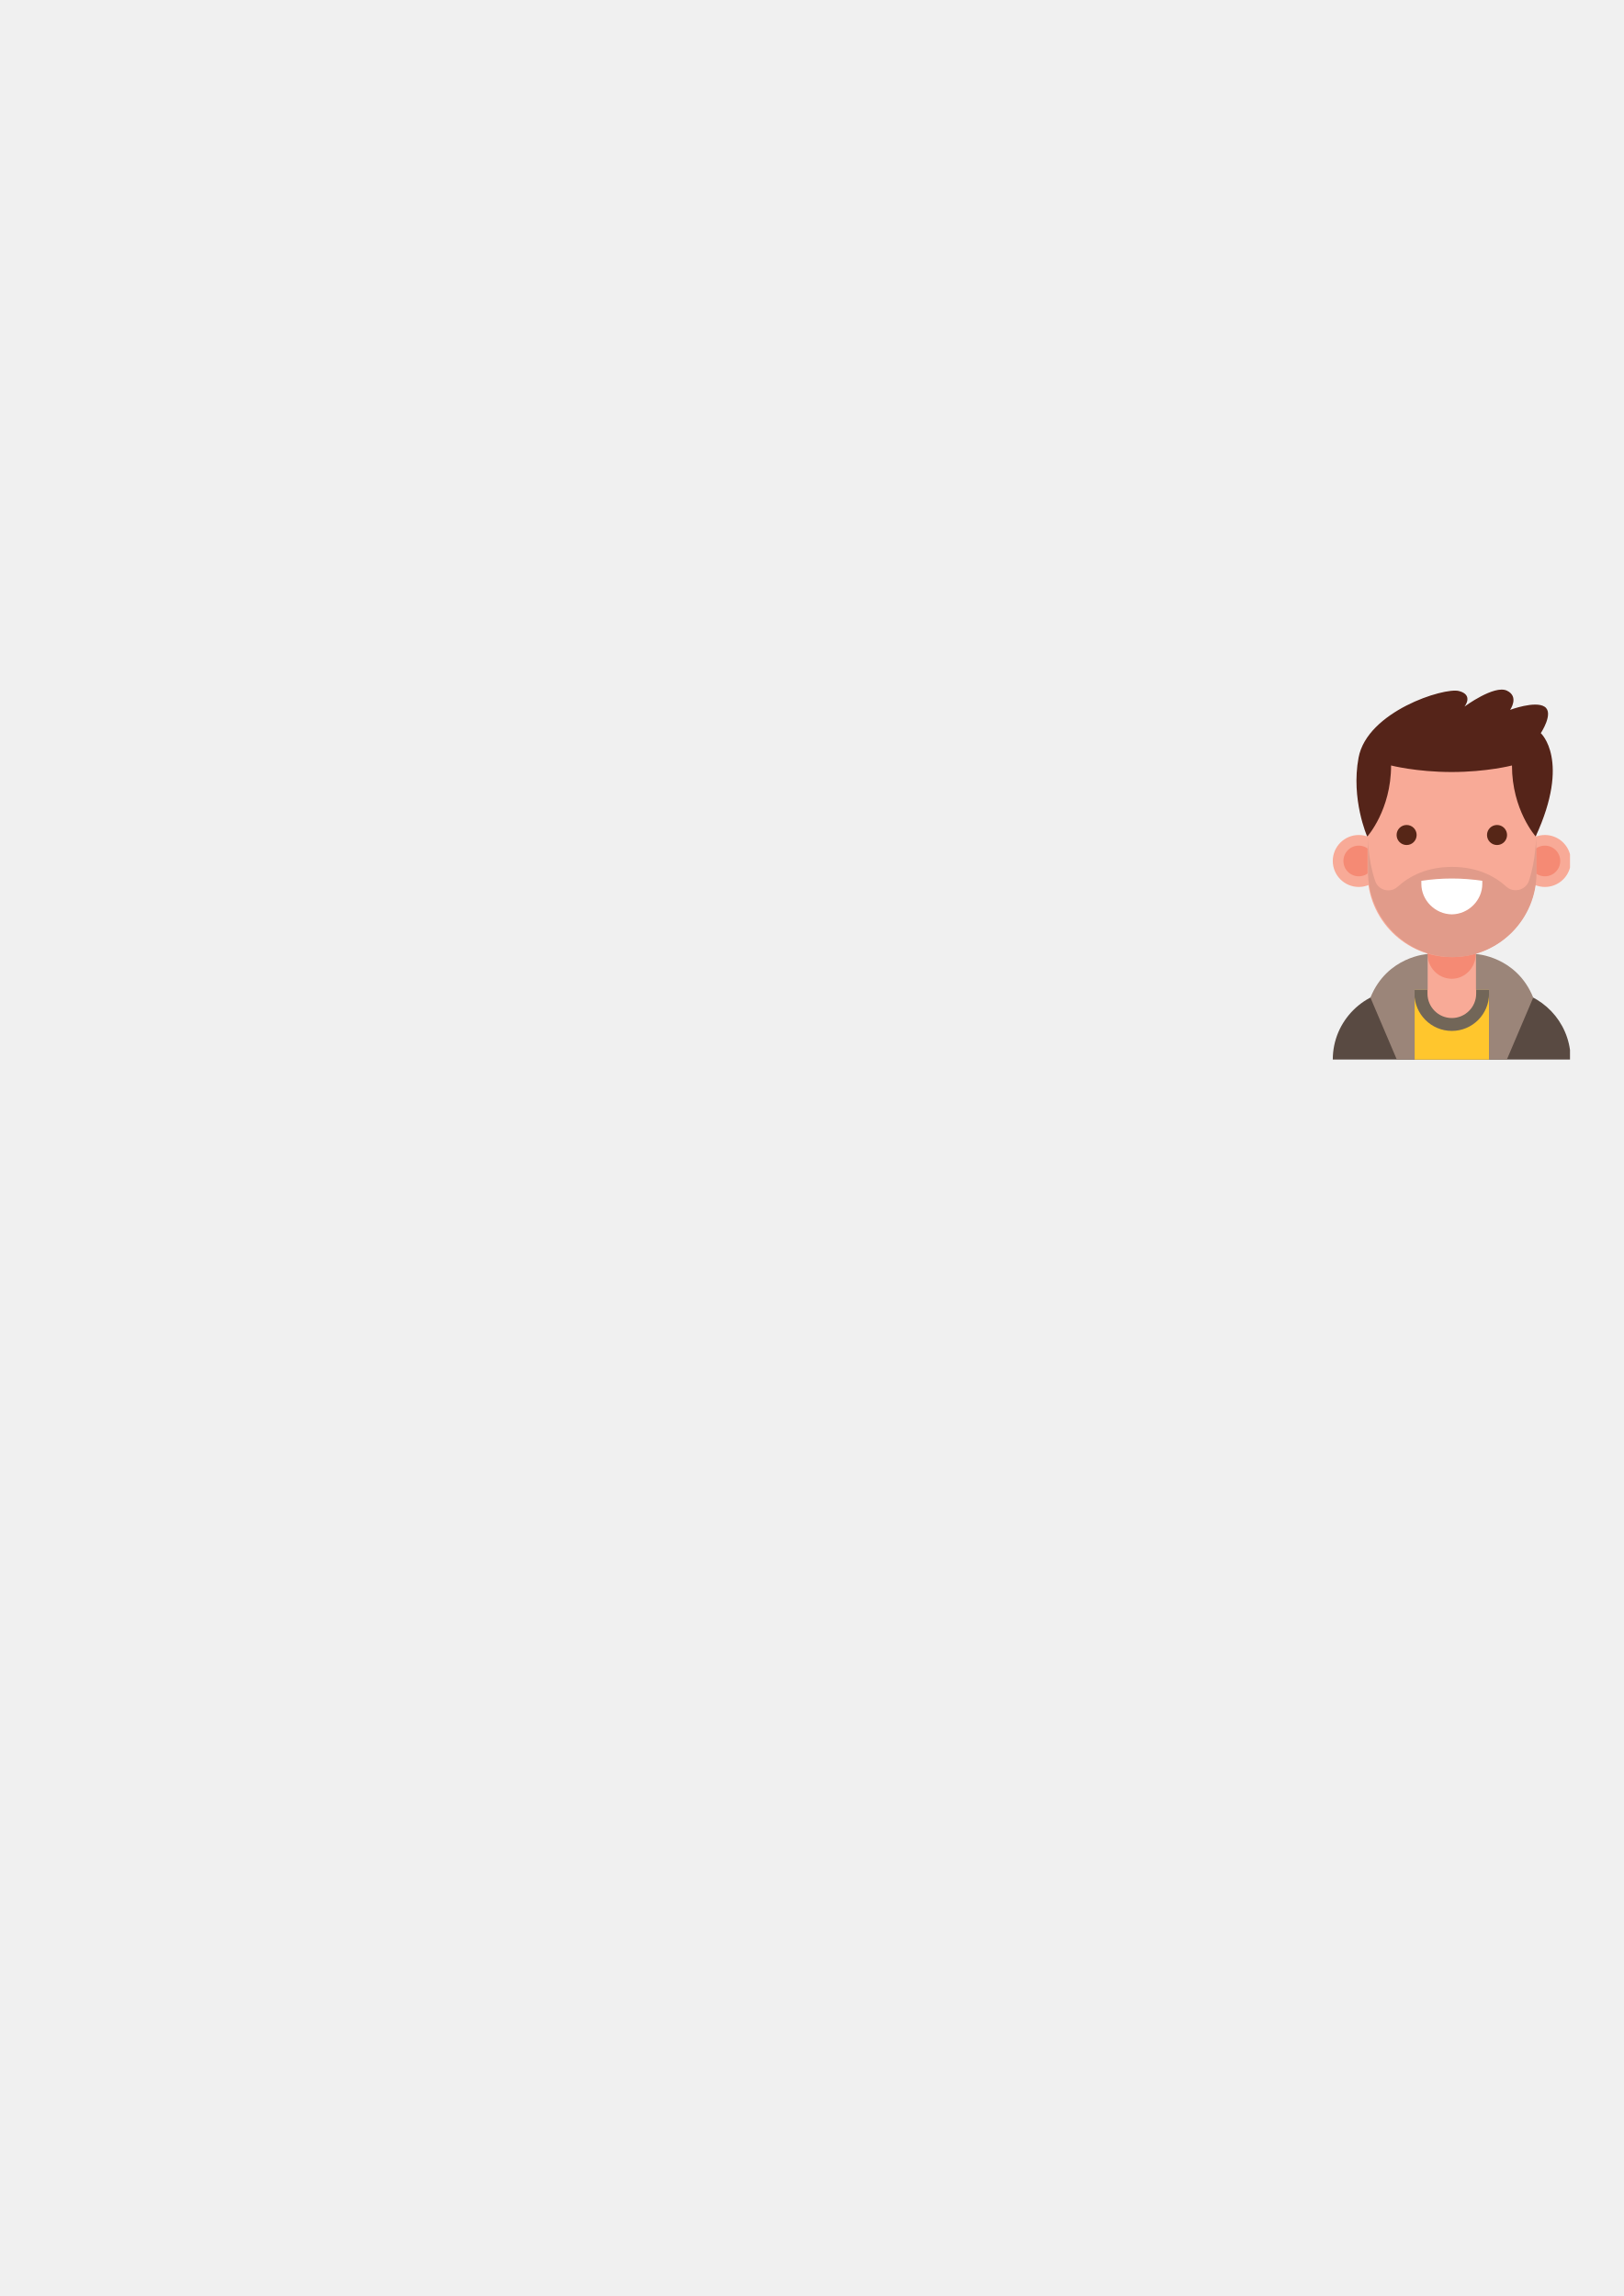
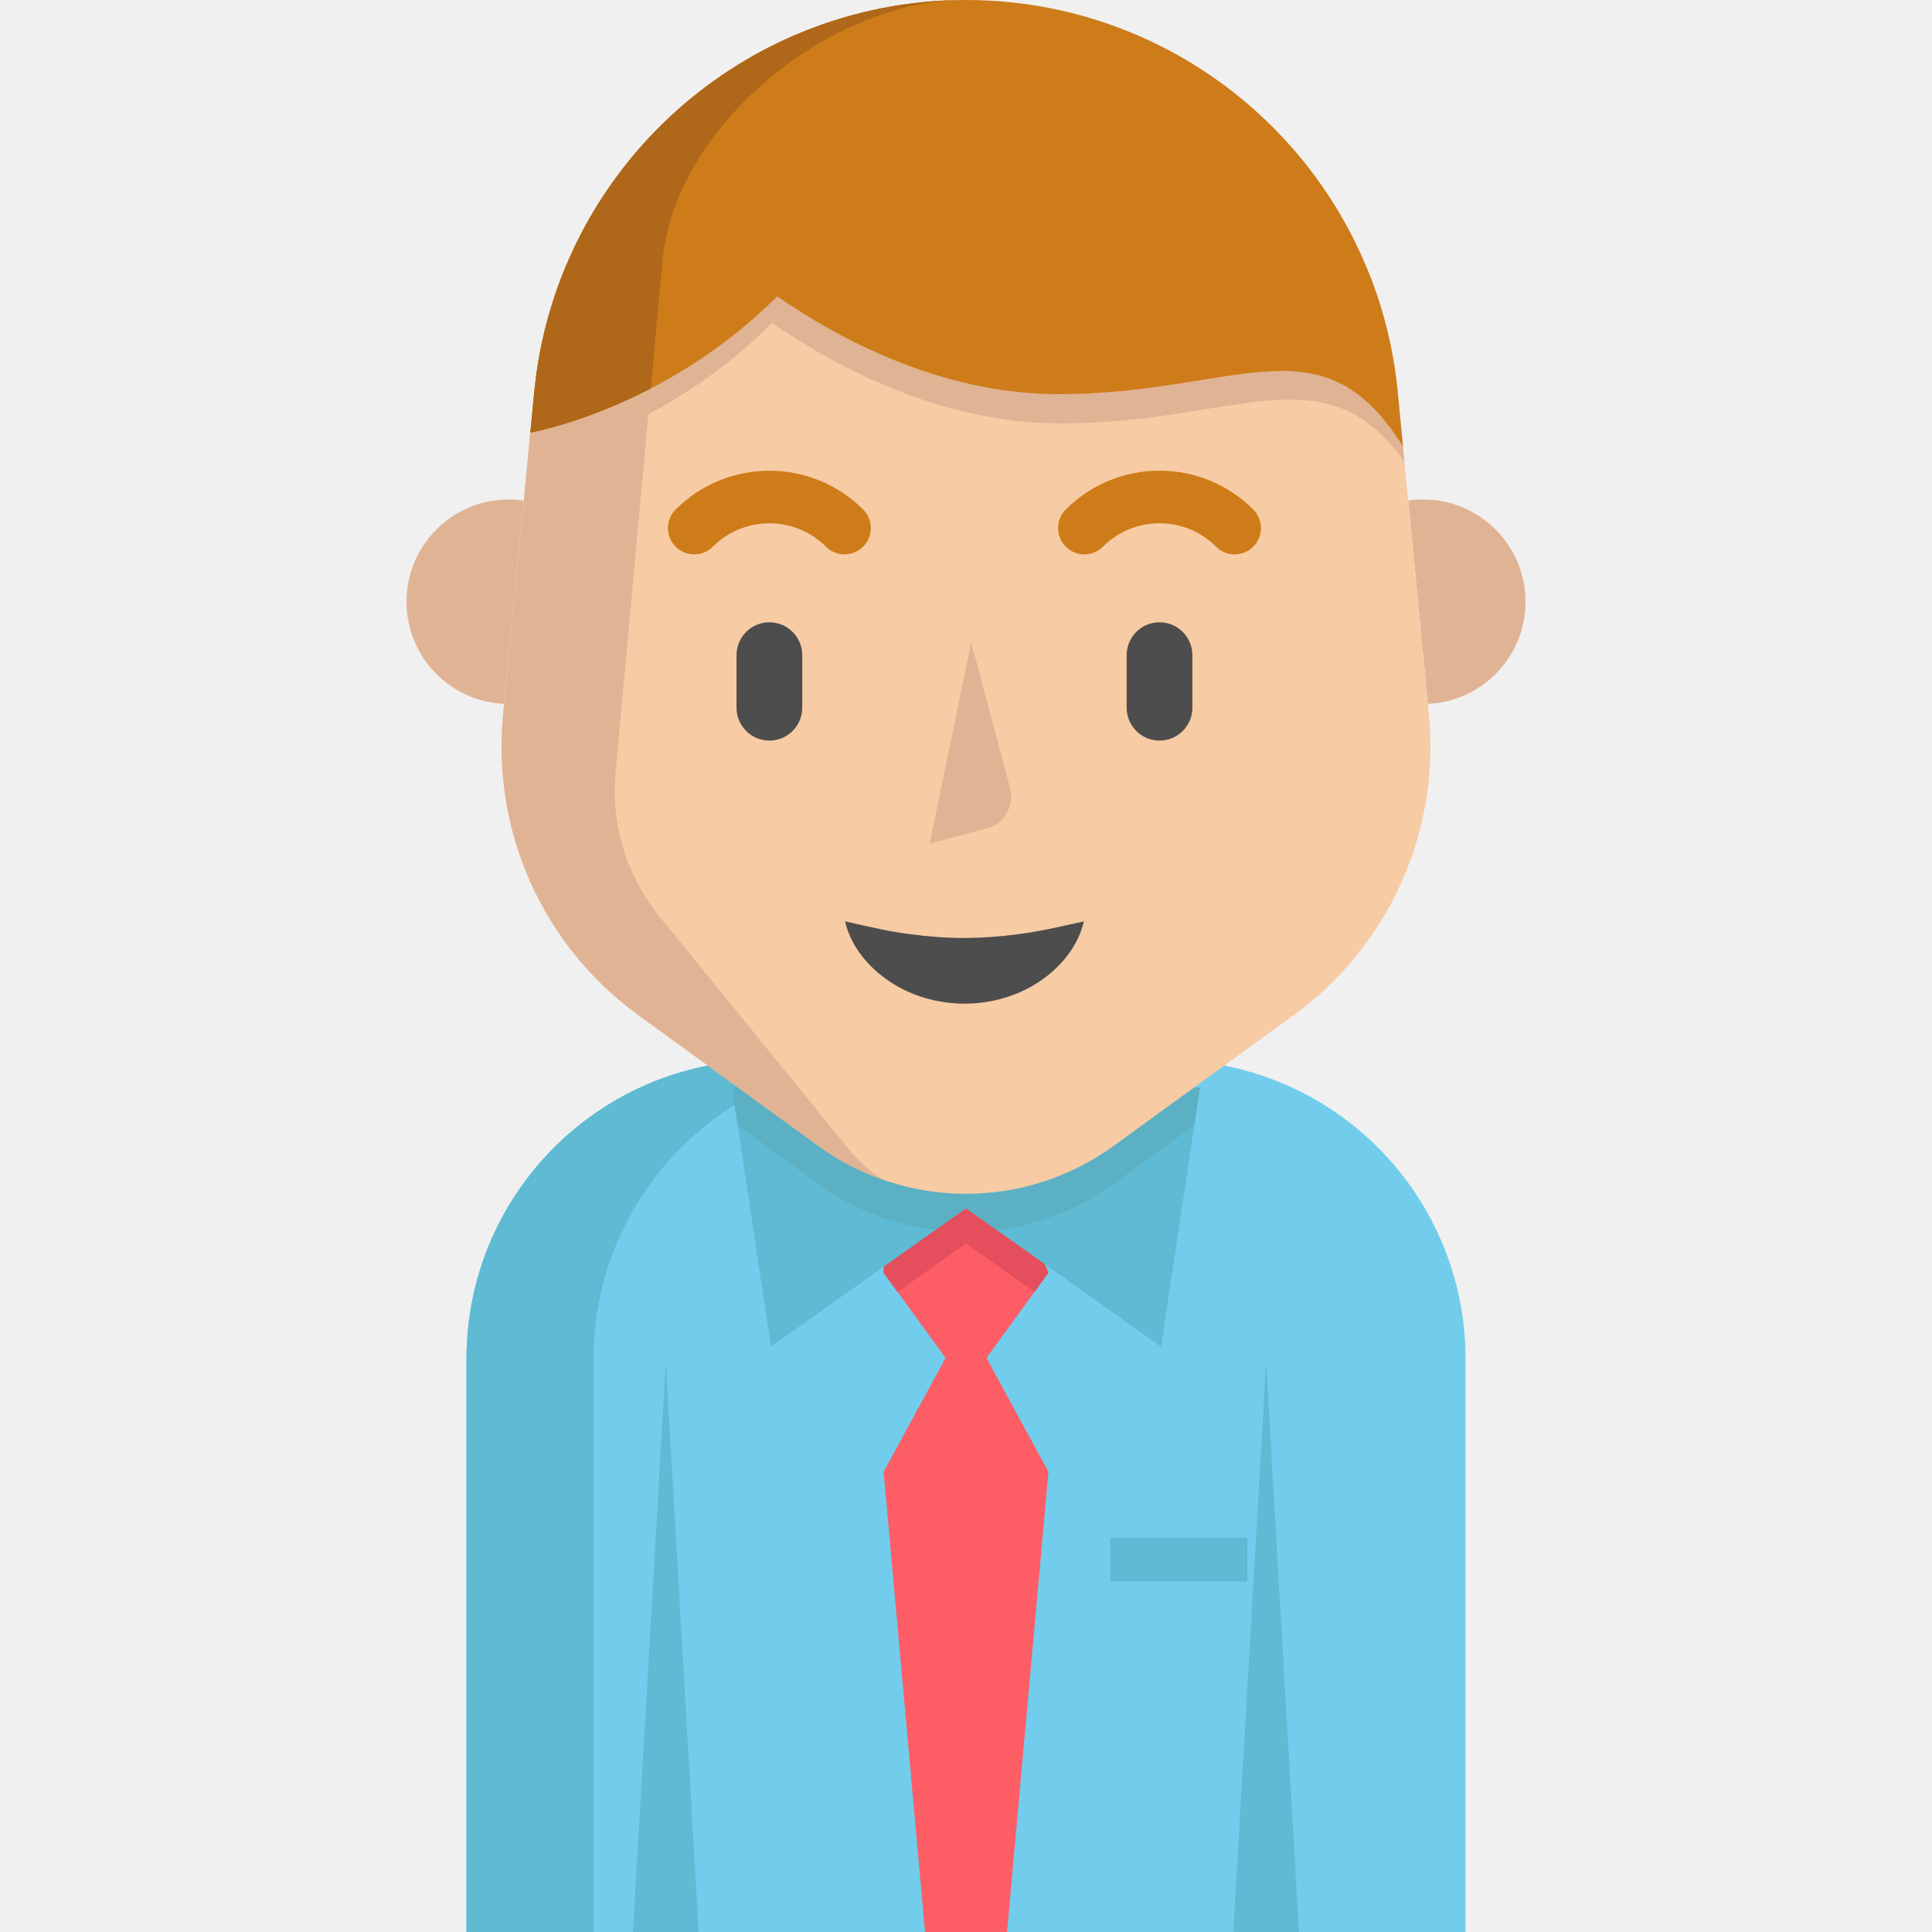
- <svg xmlns="http://www.w3.org/2000/svg" xml:space="preserve" width="2480px" height="3508px" version="1.1" style="shape-rendering:geometricPrecision; text-rendering:geometricPrecision; image-rendering:optimizeQuality; fill-rule:evenodd; clip-rule:evenodd" viewBox="0 0 2480 3507.43">
-   <defs>
-     <style type="text/css">
-    
-     .fil8 {fill:#552419}
-     .fil6 {fill:#562617}
-     .fil0 {fill:#594A42}
-     .fil4 {fill:#726658}
-     .fil9 {fill:#9B8579}
-     .fil5 {fill:#E19B8A}
-     .fil2 {fill:#F58A74}
-     .fil1 {fill:#F8AA97}
-     .fil3 {fill:#FFC62D}
-     .fil7 {fill:white}
-    
-   </style>
-   </defs>
-   <g id="Слой_x0020_1">
-     <path class="fil0" d="M2035.99 1618.58l0 0 362.37 0 0 -14.78c-7.18,-52.05 -51.8,-92.09 -105.84,-92.09l-149.67 0c-58.74,0 -106.86,47.81 -106.86,106.87z" />
-     <g id="_2496636966384">
-       <path class="fil1" d="M2398.36 1325.4c-4.51,16.96 -19.97,29.46 -38.35,29.46 -21.91,0 -39.68,-17.77 -39.68,-39.68 0,-21.92 17.77,-39.69 39.68,-39.69 18.38,0 33.84,12.51 38.35,29.46l0 20.45z" />
-       <path class="fil2" d="M2383.45 1315.18c0,12.94 -10.5,23.43 -23.44,23.43 -12.94,0 -23.43,-10.49 -23.43,-23.43 0,-12.94 10.49,-23.44 23.43,-23.44 12.94,0 23.44,10.5 23.44,23.44z" />
-     </g>
-     <path class="fil1" d="M2115.36 1315.18c0,21.91 -17.77,39.68 -39.69,39.68 -21.91,0 -39.68,-17.77 -39.68,-39.68 0,-21.92 17.77,-39.69 39.68,-39.69 21.92,0 39.69,17.77 39.69,39.69z" />
-     <path class="fil2" d="M2099.11 1315.18c0,12.94 -10.49,23.43 -23.44,23.43 -12.94,0 -23.43,-10.49 -23.43,-23.43 0,-12.94 10.49,-23.44 23.43,-23.44 12.95,0 23.44,10.5 23.44,23.44z" />
-     <polygon class="fil3" points="2160.98,1511.71 2275.02,1511.71 2275.02,1618.58 2160.98,1618.58 " />
-     <path class="fil4" d="M2217.85 1574.83c31.55,0 56.86,-25.62 56.86,-56.87l0 -6.25 -114.05 0 0 6.25c0.32,31.25 25.63,56.87 57.19,56.87z" />
-     <path class="fil1" d="M2180.66 1397.04l0 120.92c0,20.31 16.56,37.19 37.18,37.19l0 0c20.31,0 37.19,-16.57 37.19,-37.19l0 -120.92 -74.37 0z" />
-     <path class="fil2" d="M2180.66 1457.35c0,20.31 16.25,37.49 36.56,37.8 0,0 0.31,0 0.31,0l0 0c0,0 0.32,0 0.32,0 20.31,0 36.55,-17.18 36.55,-37.8l0 -48.75 -73.74 0 0 48.75z" />
-     <path class="fil1" d="M2089.11 1206.44l0 126.86c0,70.93 57.49,128.73 128.73,128.73l0.01 0c70.92,0 128.73,-57.49 128.73,-128.73l0 -126.86c0,-47.81 -38.75,-86.55 -86.55,-86.55l-84.37 0c-47.8,0 -86.55,38.74 -86.55,86.55z" />
-     <path class="fil5" d="M2346.58 1277.99c0,0 0,34.69 -10.94,67.5 -5,14.37 -23.12,19.06 -34.37,9.06 -18.12,-16.56 -44.99,-30.31 -83.11,-30.31 -38.12,0 -64.68,13.75 -83.12,30.31 -11.24,10.31 -29.68,5.62 -34.37,-9.06 -11.25,-32.81 -10.93,-67.5 -10.93,-67.5 0,0 0,0 0,0.32l0 52.49c0,72.18 59.05,132.48 131.23,131.23 69.99,-1.25 126.24,-58.43 126.24,-128.73l-0.63 -55.31c0,0 0,0 0,0z" />
-     <path class="fil6" d="M2164.1 1275.49c0,8.46 -6.85,15.31 -15.31,15.31 -8.45,0 -15.31,-6.85 -15.31,-15.31 0,-8.45 6.86,-15.31 15.31,-15.31 8.46,0 15.31,6.86 15.31,15.31l0 0z" />
-     <path class="fil6" d="M2302.21 1275.49c0,8.46 -6.86,15.31 -15.31,15.31 -8.46,0 -15.31,-6.85 -15.31,-15.31 0,-8.45 6.85,-15.31 15.31,-15.31 8.45,0 15.31,6.86 15.31,15.31z" />
-     <path class="fil7" d="M2171.29 1345.49c0,1.56 0,3.12 0,4.68 0,25 20.93,46.25 46.56,46.56l0 0c25.62,-0.31 46.55,-21.56 46.55,-46.56 0,-1.56 0,-3.12 0,-4.68 -30.93,-4.69 -62.18,-4.69 -93.11,0z" />
-     <path class="fil8" d="M2353.76 1119.89c0,0 20.31,-30.62 5.94,-40.31 -14.37,-9.68 -52.81,4.69 -52.81,4.69 0,0 14.38,-20.31 -4.99,-29.37 -19.38,-9.06 -64.68,24.37 -64.68,24.37 0,0 14.37,-17.81 -8.44,-23.75 -22.81,-5.93 -140.3,31.25 -153.42,101.87 -11.87,63.42 13.13,120.29 13.13,120.29l0.31 0c0,0 36.24,-40.31 36.24,-108.42 0,0 38.75,10 92.49,10 53.75,0 92.18,-10 92.18,-10 0,68.11 36.24,108.42 36.24,108.42l0 0c53.75,-116.55 7.81,-157.79 7.81,-157.79z" />
-     <path class="fil9" d="M2274.71 1618.58l0 -106.87 -20 0 0 -54.37c0,0 61.87,3.13 87.49,66.56l-40.3 94.67 -27.19 0.01z" />
-     <path class="fil9" d="M2160.98 1618.58l0 -106.87 19.99 0 0 -54.37c0,0 -61.86,3.13 -87.48,66.56l40.3 94.67 27.19 0.01z" />
+ <svg xmlns="http://www.w3.org/2000/svg" version="1.1" id="Layer_1" x="0px" y="0px" viewBox="0 0 512 512" style="enable-background:new 0 0 512 512;" xml:space="preserve">
+   <path style="fill:#72CDED;" d="M388.383,360.123V512H123.624V360.124c0-38.518,27.509-70.626,63.949-77.721h136.862  C360.874,289.498,388.383,321.606,388.383,360.123z" />
+   <path style="fill:#5FBAD3;" d="M221.248,282.398h-33.676c-36.439,7.095-63.949,39.203-63.949,77.721v151.876h33.675V360.119  C157.299,321.601,184.809,289.493,221.248,282.398z" />
+   <g>
+     <polygon style="fill:#FD5D65;" points="277.834,337.305 274.153,342.368 256.003,367.311 237.854,342.368 234.172,337.305    234.172,309.947 263.203,301.818  " />
+     <polygon style="fill:#FD5D65;" points="245.146,511.995 234.172,390.067 256.003,349.888 277.846,390.067 266.873,511.995  " />
  </g>
+   <polygon style="fill:#E54E5C;" points="277.834,337.305 274.153,342.368 256.003,329.479 237.854,342.368 234.172,337.305   234.172,309.947 263.203,301.818 " />
+   <polygon style="fill:#5FBAD3;" points="318.024,288.209 316.515,298.207 307.69,356.895 278.601,336.237 264.097,325.937   256.003,320.189 247.91,325.937 233.406,336.237 204.317,356.895 195.492,298.207 193.982,288.209 " />
+   <g>
+     <path style="fill:#E0B394;" d="M133.59,186.532c-14.399-0.639-25.86-12.518-25.86-27.068c0-14.957,12.123-27.091,27.091-27.091   c1.347,0,2.671,0.093,3.971,0.29" />
+     <path style="fill:#E0B394;" d="M378.399,186.532c14.399-0.639,25.872-12.518,25.872-27.068c0-14.957-12.135-27.091-27.103-27.091   c-1.347,0-2.682,0.105-3.971,0.29" />
+   </g>
+   <path style="fill:#5BB0C4;" d="M318.024,288.209l-1.51,9.998l-21.32,15.491c-9.394,6.828-20.112,10.904-31.098,12.239l-8.094-5.748  l-8.094,5.748c-10.985-1.335-21.715-5.411-31.098-12.239l-21.32-15.491l-1.51-9.998L318.024,288.209L318.024,288.209z" />
+   <path style="fill:#F7CBA4;" d="M342.863,269.002l-47.668,34.628c-23.375,16.989-55.019,16.989-78.383,0l-47.668-34.628  c-25.199-18.301-38.82-48.562-35.824-79.555l6.503-67.293l1.765-18.266c1.033-10.672,3.495-20.89,7.211-30.459  c18.336-39.667,57.875-67.061,103.512-68.466c0.65-0.012,1.289-0.023,1.928-0.035c0.581-0.023,1.161-0.023,1.765-0.023  c30.401,0,58.328,11.543,79.37,30.656c11.694,10.625,21.262,23.584,27.962,38.204c3.635,9.476,6.05,19.578,7.072,30.122  l1.777,18.429l6.491,67.13C381.671,220.44,368.05,250.701,342.863,269.002z" />
+   <g>
+     <path style="fill:#E0B394;" d="M162.982,206.308c-0.801,13.551,3.611,26.882,12.344,37.275l49.82,61.22   c2.601,3.1,5.551,5.702,8.744,7.78c-5.992-2.09-11.752-5.086-17.082-8.953l-47.668-34.628   c-25.187-18.301-38.808-48.562-35.812-79.555l8.256-85.559c5.644-58.352,54.252-103.012,112.697-103.86   c-35.998,0.871-76.76,34.802-78.885,70.939L162.982,206.308z" />
+     <path style="fill:#E0B394;" d="M372.184,122.316c-21.332-29.634-44.254-10.114-91.133-10.114   c-32.735,0-61.197-16.036-76.443-26.638c-11.438,11.438-23.631,19.497-34.43,25.106c-13.888,7.2-25.512,10.37-30.354,11.485   l1.765-18.266c1.033-10.672,3.495-20.89,7.211-30.459c18.336-39.667,57.875-67.061,103.512-68.466   c0.65-0.012,1.289-0.023,1.928-0.035c0.581-0.023,1.161-0.023,1.765-0.023c30.401,0,58.328,11.543,79.37,30.656   c11.694,10.625,21.262,23.584,27.962,38.204c3.635,9.476,6.05,19.578,7.072,30.122L372.184,122.316z" />
+   </g>
+   <path style="fill:#CE7C19;" d="M371.801,118.306c-21.576-34.546-43.801-13.853-91.412-13.853c-31.864,0-59.571-15.607-74.411-25.93  c-11.136,11.136-23.004,18.974-33.525,24.432c-17.662,9.162-31.562,11.624-31.899,11.682l1.033-10.741  c5.574-57.736,53.219-102.06,110.827-103.837c0.627-0.012,1.254-0.023,1.87-0.035C254.854,0,255.423,0,256.003,0  c29.6,0,56.784,11.241,77.268,29.843c20.484,18.614,34.291,44.591,37.136,74.051L371.801,118.306z" />
+   <path style="fill:#AF6719;" d="M254.285,0.023c-35.998,0.871-76.769,34.802-78.894,70.939l-2.938,31.992  c-17.662,9.162-31.562,11.624-31.899,11.682l1.033-10.741c5.574-57.736,53.219-102.06,110.827-103.837  C253.042,0.046,253.669,0.035,254.285,0.023z" />
+   <rect x="294.208" y="407.485" style="fill:#5FBAD3;" width="36.346" height="11.612" />
+   <path style="fill:#4D4D4D;" d="M203.895,196.265c-4.81,0-8.709-3.899-8.709-8.709v-13.93c0-4.81,3.899-8.709,8.709-8.709  s8.709,3.899,8.709,8.709v13.93C212.604,192.366,208.704,196.265,203.895,196.265z" />
+   <g>
+     <path style="fill:#CE7C19;" d="M327.195,146.918c-1.784,0-3.566-0.68-4.927-2.041c-4.002-4.003-9.323-6.207-14.984-6.207   c-5.66,0-10.982,2.204-14.983,6.207c-2.722,2.721-7.135,2.722-9.853,0c-2.722-2.721-2.722-7.132-0.001-9.853   c6.635-6.635,15.456-10.288,24.839-10.288c9.384,0,18.204,3.654,24.84,10.288c2.721,2.721,2.721,7.132-0.001,9.853   C330.761,146.238,328.977,146.918,327.195,146.918z" />
+     <path style="fill:#CE7C19;" d="M223.806,146.918c-1.784,0-3.566-0.68-4.927-2.04c-8.262-8.262-21.707-8.263-29.97,0   c-2.721,2.721-7.133,2.721-9.853,0c-2.721-2.721-2.721-7.132,0-9.853c13.697-13.697,35.981-13.695,49.677,0   c2.721,2.721,2.721,7.132,0,9.853C227.372,146.239,225.589,146.918,223.806,146.918z" />
+   </g>
+   <g>
+     <path style="fill:#4D4D4D;" d="M307.283,196.265c-4.811,0-8.709-3.899-8.709-8.709v-13.93c0-4.81,3.898-8.709,8.709-8.709   c4.811,0,8.709,3.899,8.709,8.709v13.93C315.992,192.366,312.094,196.265,307.283,196.265z" />
+     <path style="fill:#4D4D4D;" d="M223.946,244.171c6.714,1.528,12.001,2.735,17.132,3.385c5.075,0.684,9.782,1.016,14.512,1.014   c4.73-0.019,9.433-0.348,14.503-1.037c5.126-0.653,10.41-1.85,17.141-3.363c-1.57,6.759-6.195,12.213-11.898,16.034   c-5.752,3.8-12.758,5.791-19.745,5.781c-6.987-0.009-13.989-2-19.736-5.804C230.153,256.359,225.531,250.915,223.946,244.171z" />
+   </g>
+   <path style="fill:#E0B394;" d="M246.382,223.552l15.117-4.027c4.656-1.24,7.425-6.021,6.185-10.677l-10.301-38.664" />
+   <g>
+     <polygon style="fill:#5FBAD3;" points="185.157,512 167.739,512 176.448,361.041  " />
+     <polygon style="fill:#5FBAD3;" points="344.245,512 326.827,512 335.536,361.041  " />
+   </g>
+   <g>
+ </g>
+   <g>
+ </g>
+   <g>
+ </g>
+   <g>
+ </g>
+   <g>
+ </g>
+   <g>
+ </g>
+   <g>
+ </g>
+   <g>
+ </g>
+   <g>
+ </g>
+   <g>
+ </g>
+   <g>
+ </g>
+   <g>
+ </g>
+   <g>
+ </g>
+   <g>
+ </g>
+   <g>
+ </g>
</svg>
